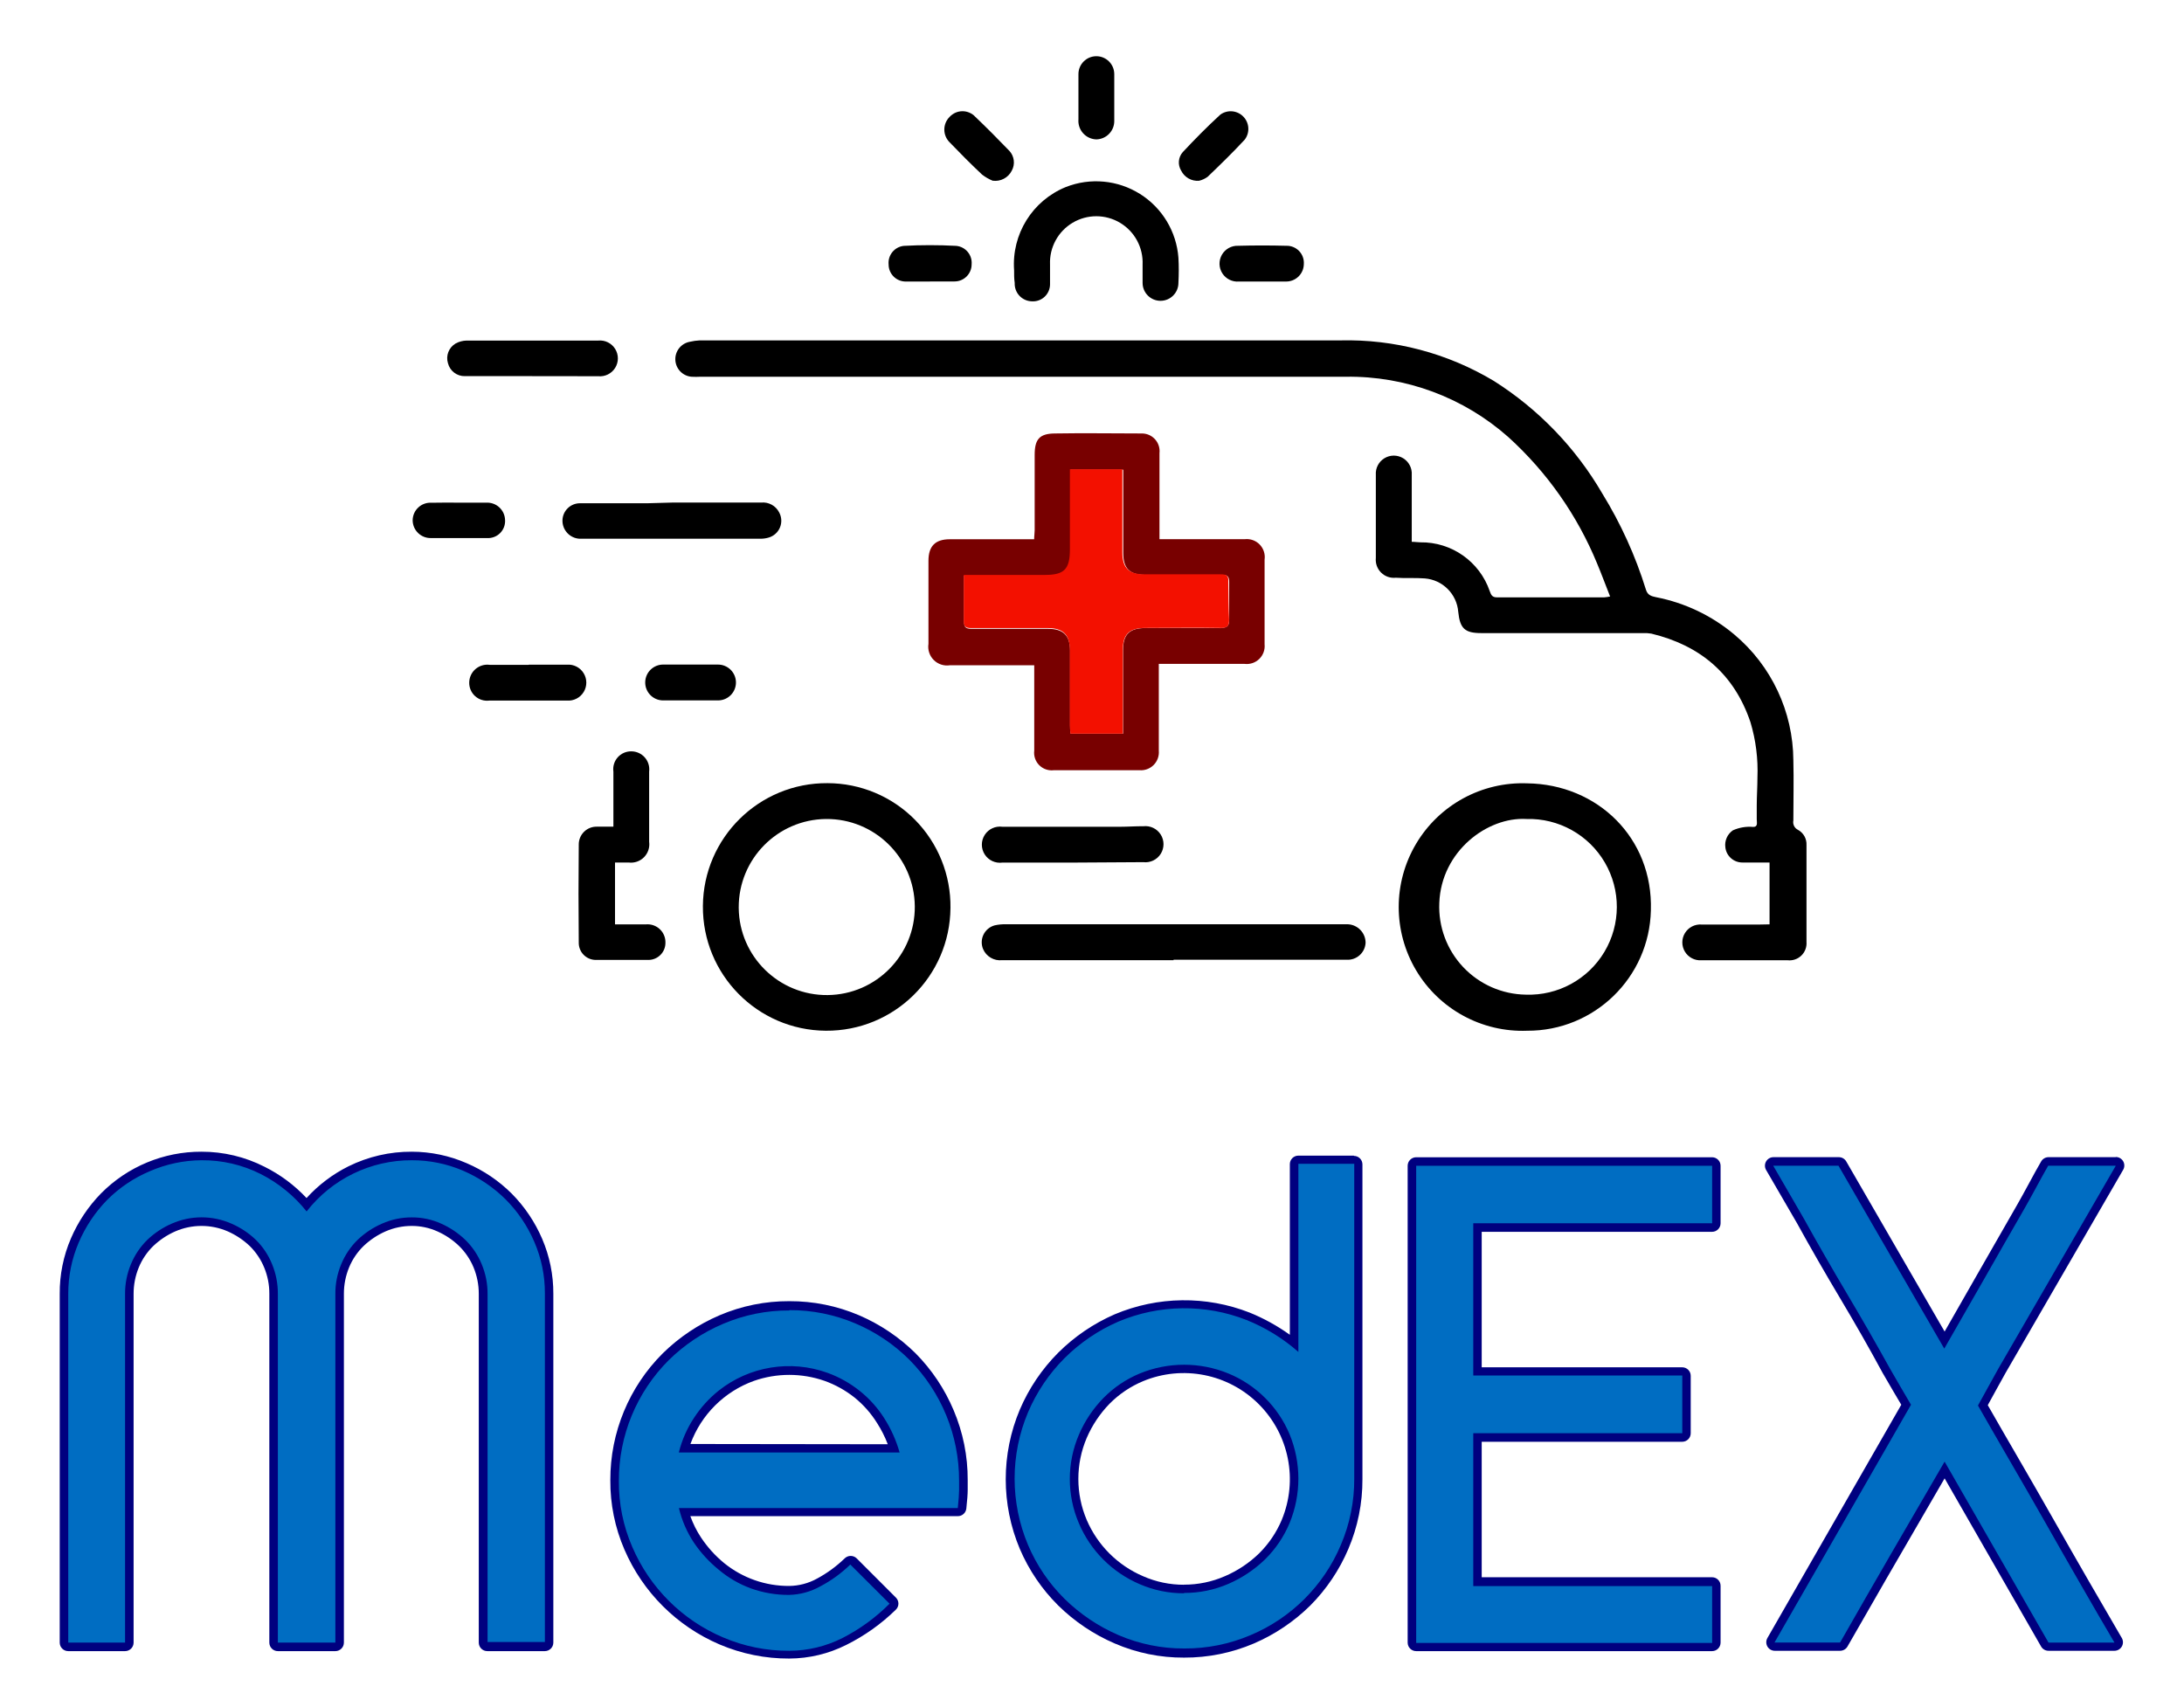
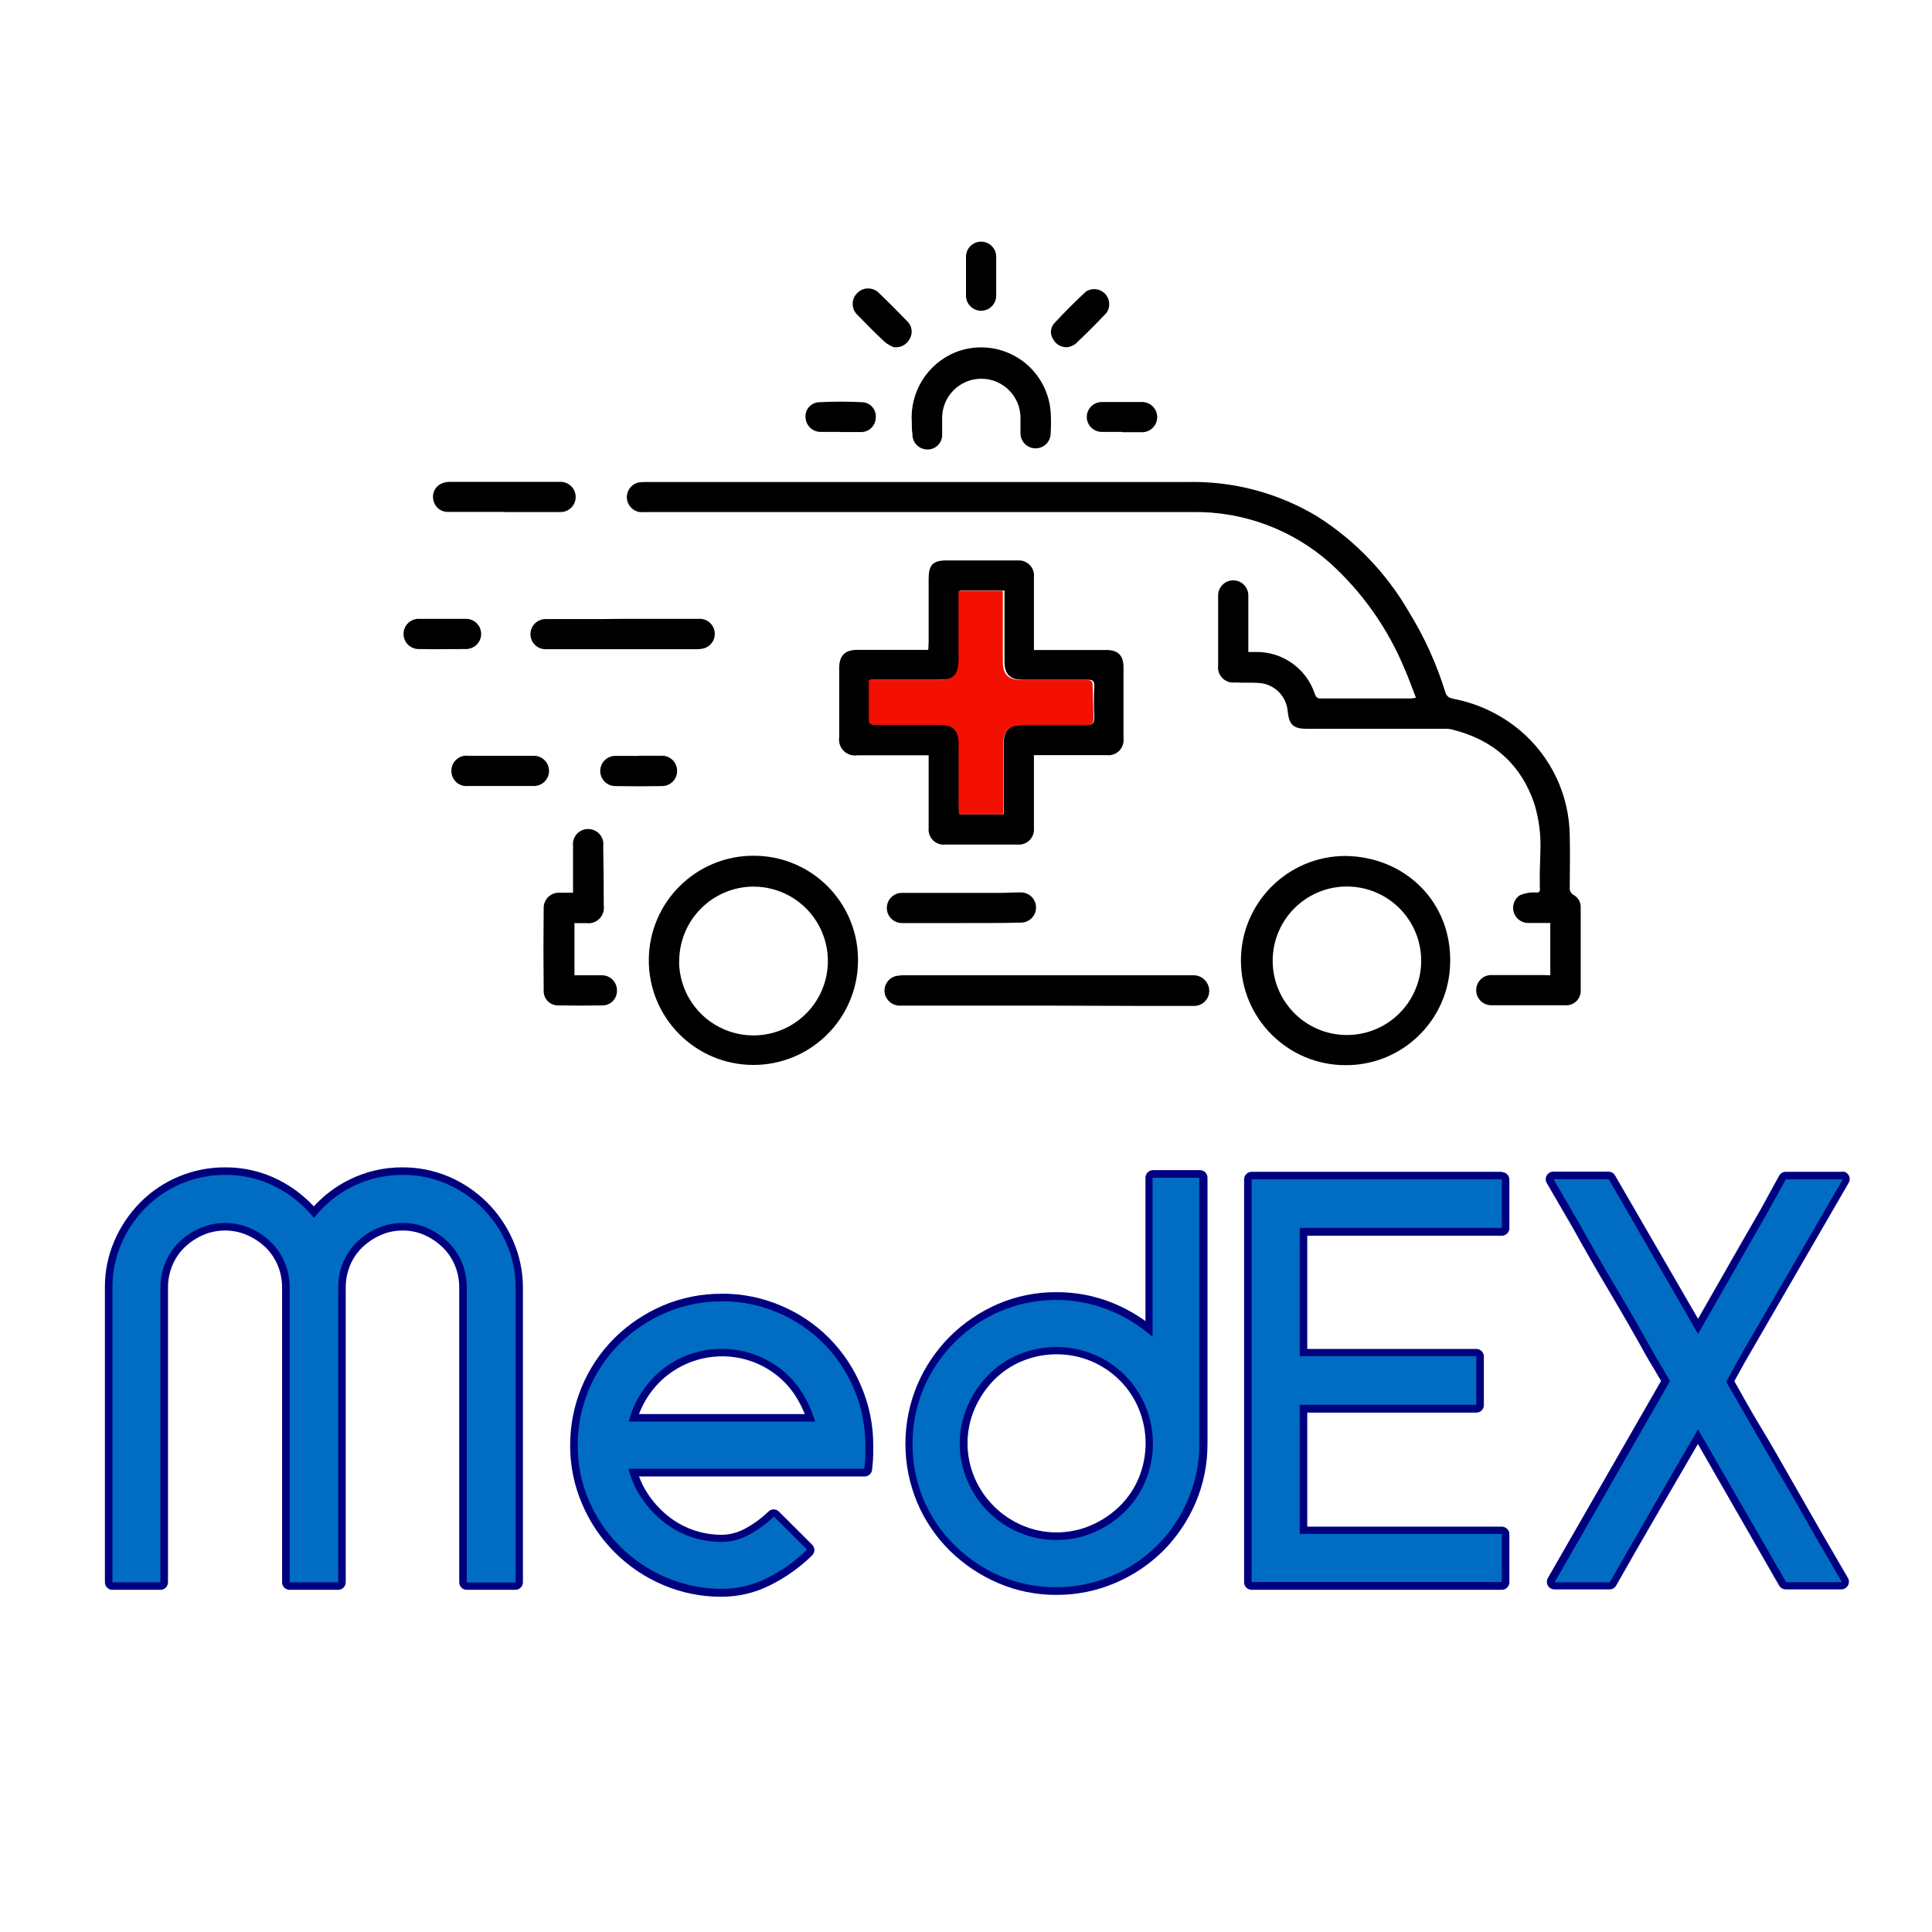
- <svg xmlns="http://www.w3.org/2000/svg" viewBox="0 0 256 200">
+ <svg xmlns="http://www.w3.org/2000/svg" viewBox="0 0 256 256">
  <defs>
-     <style>.cls-1{fill:#780000;}.cls-2{fill:#f31000;}.cls-3{fill:#006dc2;}.cls-4{fill:#00007f;}</style>
+     <style>.cls-1{fill:#f31000;}.cls-2{fill:#006dc2;}.cls-3{fill:#00007f;}</style>
  </defs>
  <g id="Vehicle">
-     <path d="M207.42,108.35V101.1c-1.07,0-2.13,0-3.18,0a2,2,0,0,1-2-1.77,2.08,2.08,0,0,1,.88-2,4.77,4.77,0,0,1,2.39-.4c.57,0,.41-.51.41-.9,0-.54,0-1.07,0-1.61,0-1.09.08-2.19.08-3.28a19.76,19.76,0,0,0-.82-6.49c-1.9-5.63-5.88-9-11.62-10.38a4.81,4.81,0,0,0-1.07-.06H173.64c-1.94,0-2.51-.53-2.71-2.49A4.27,4.27,0,0,0,167,67.8c-1.12-.09-2.26,0-3.39-.08a2.12,2.12,0,0,1-2.34-2.32q0-4.86,0-9.74a2.11,2.11,0,1,1,4.21,0c0,2.26,0,4.53,0,6.79v1.06c.39,0,.7.06,1,.06a8.47,8.47,0,0,1,8.14,5.72c.15.4.26.73.83.73,4.2,0,8.4,0,12.6,0a6.14,6.14,0,0,0,.68-.1c-.53-1.34-1-2.62-1.52-3.86a41.07,41.07,0,0,0-10.38-14.8,28.1,28.1,0,0,0-19.08-7.1q-37.81,0-75.63,0a9.73,9.73,0,0,1-1.08,0,2.07,2.07,0,0,1-.17-4.1A6.34,6.34,0,0,1,82,39.9q37.55,0,75.1,0a33.41,33.41,0,0,1,18,4.75,38.57,38.57,0,0,1,12.71,13.19,49.25,49.25,0,0,1,5.12,11.28c.2.66.66.77,1.18.88a20.3,20.3,0,0,1,9.17,4.37,19.39,19.39,0,0,1,6.93,14.74c.06,2.35,0,4.71,0,7.06a1,1,0,0,0,.54,1.1,1.92,1.92,0,0,1,1,1.79c0,3.79,0,7.57,0,11.35a2,2,0,0,1-2.21,2.15c-3.37,0-6.73,0-10.1,0a2.1,2.1,0,1,1,0-4.19c2.3,0,4.59,0,6.89,0Z" />
-     <path class="cls-1" d="M148.23,65.6c0,3.31,0,6.61,0,9.92a2.1,2.1,0,0,1-2.34,2.3H135.83V80c0,2.65,0,5.31,0,8a2.1,2.1,0,0,1-2.28,2.28c-3.34,0-6.67,0-10,0a2.06,2.06,0,0,1-2.32-2.3c0-3,0-6,0-9,0-.32,0-.64,0-1h-9.88a2.2,2.2,0,0,1-2.52-2.51V65.74c0-1.73.8-2.53,2.5-2.53h9.89c0-.41.06-.73.06-1.05,0-2.95,0-5.89,0-8.84,0-1.83.56-2.49,2.35-2.51,3.43-.06,6.85,0,10.28,0a2.07,2.07,0,0,1,2,2.3c0,3,0,6,0,8.94V63.2h10A2.11,2.11,0,0,1,148.23,65.6Zm-5.15,8c.81,0,1-.25,1-1,0-1.45,0-2.92,0-4.37,0-.7-.23-.85-.88-.85-3,0-6,0-9,0-1.8,0-2.54-.77-2.54-2.57,0-2.92,0-5.84,0-8.75,0-.35,0-.69,0-1h-6.15v9.42c0,2.27-.65,3-2.9,3H113c0,1.79,0,3.58,0,5.36,0,.69.21.87.86.87,3,0,6,0,9,0,1.78,0,2.57.79,2.57,2.55V85c0,.3,0,.62.06,1h6.15V76.2c0-1.83.75-2.58,2.61-2.58C137.17,73.62,140.13,73.57,143.08,73.63Z" />
-     <path class="cls-2" d="M144.07,72.61c0,.77-.18,1-1,1-3-.06-5.91,0-8.85,0-1.86,0-2.61.75-2.61,2.58V86h-6.15c0-.34-.06-.66-.06-1V76.17c0-1.76-.79-2.55-2.57-2.55-3,0-6,0-9,0-.65,0-.88-.18-.86-.87,0-1.78,0-3.57,0-5.36h9.54c2.25,0,2.9-.68,2.9-3V55h6.15c0,.36,0,.7,0,1,0,2.91,0,5.83,0,8.75,0,1.8.74,2.56,2.54,2.57,3,0,6,0,9,0,.65,0,.91.15.88.85C144,69.69,144,71.16,144.07,72.61Z" />
-     <path d="M179,120.82a14.51,14.51,0,1,1,0-29c8.25.1,14.77,6.4,14.51,14.89A14.44,14.44,0,0,1,179,120.82ZM178.94,96c-4.59-.28-10,3.78-10.23,9.83a10.3,10.3,0,0,0,10.15,10.76A10.3,10.3,0,1,0,178.94,96Z" />
-     <path d="M111.41,106.42A14.51,14.51,0,1,1,97,91.8,14.43,14.43,0,0,1,111.41,106.42Zm-24.82,0A10.32,10.32,0,1,0,96.82,96,10.34,10.34,0,0,0,86.59,106.37Z" />
-     <path d="M137.56,112.55h-20.1a2.17,2.17,0,0,1-2.23-1.31,2.06,2.06,0,0,1,1.35-2.77,5.57,5.57,0,0,1,1.42-.13h40a2.18,2.18,0,0,1,2.07,2.16,2.1,2.1,0,0,1-2.17,2c-2.5,0-5,0-7.5,0H137.56Z" />
-     <path d="M72.09,108.35c1.24,0,2.45,0,3.66,0A2.1,2.1,0,0,1,78,110.52a2,2,0,0,1-2,2c-2,0-4.11,0-6.16,0a2,2,0,0,1-2-2.06q-.06-5.73,0-11.44A2.08,2.08,0,0,1,70,96.9c.59,0,1.18,0,1.9,0v-1c0-1.82,0-3.64,0-5.45A2.09,2.09,0,0,1,74,88.07a2.11,2.11,0,0,1,2.09,2.38q0,4.11,0,8.22a2.15,2.15,0,0,1-2.41,2.43c-.51,0-1,0-1.59,0Z" />
-     <path d="M118.87,31.69a9.77,9.77,0,0,1,6.07-9.77,9.68,9.68,0,0,1,13.19,8.29c.06,1,.05,2,0,2.95a2.1,2.1,0,1,1-4.2,0c0-.71,0-1.43,0-2.14A5.43,5.43,0,1,0,123.08,31c0,.77,0,1.55,0,2.32a2,2,0,0,1-2.14,2,2.06,2.06,0,0,1-2-2.16C118.86,32.64,118.87,32.14,118.87,31.69Z" />
-     <path d="M78.77,58.91c3.48,0,7,0,10.44,0a2.13,2.13,0,0,1,2.13,1.17A2.05,2.05,0,0,1,90.14,63a3.38,3.38,0,0,1-1,.15H68.65c-.24,0-.48,0-.72,0a2.12,2.12,0,0,1-2-2.16,2.05,2.05,0,0,1,2.08-2c2.62,0,5.24,0,7.86,0Z" />
-     <path d="M125.72,101.11H117.5a2.12,2.12,0,1,1,0-4.2l13.84,0c.89,0,1.78-.07,2.67-.06a2.12,2.12,0,1,1,0,4.21Z" />
-     <path d="M62.36,44.09c-2.61,0-5.23,0-7.85,0a2,2,0,0,1-2-1.51,2,2,0,0,1,.9-2.32,2.83,2.83,0,0,1,1.27-.34q7.73,0,15.44,0a2.1,2.1,0,1,1,0,4.18Z" />
-     <path d="M62,77.91h4.47a2.11,2.11,0,1,1,0,4.21q-4.56,0-9.12,0A2.09,2.09,0,0,1,55,80a2.12,2.12,0,0,1,2.4-2.07c1.52,0,3,0,4.56,0Z" />
-     <path d="M81,77.9c1.05,0,2.09,0,3.13,0a2.1,2.1,0,1,1,.07,4.2c-2.18,0-4.35,0-6.53,0a2.1,2.1,0,1,1,.12-4.2c1.07,0,2.14,0,3.21,0Z" />
-     <path d="M53.81,58.92c1.07,0,2.14,0,3.21,0a2.09,2.09,0,0,1,2.18,2,2,2,0,0,1-2.13,2.15c-2.17,0-4.35,0-6.52,0A2.1,2.1,0,0,1,48.37,61a2.08,2.08,0,0,1,2.22-2.07C51.66,58.9,52.73,58.92,53.81,58.92Z" />
-     <path d="M126.41,11.36c0-.89,0-1.78,0-2.67a2.1,2.1,0,1,1,4.2,0q0,2.72,0,5.43a2.15,2.15,0,0,1-2.09,2.22A2.17,2.17,0,0,1,126.41,14C126.4,13.14,126.41,12.25,126.41,11.36Z" />
-     <path d="M116.35,21.18a5.31,5.31,0,0,1-1.24-.72c-1.3-1.22-2.55-2.48-3.79-3.77a2.1,2.1,0,0,1,0-3,2.05,2.05,0,0,1,3,0c1.35,1.29,2.67,2.62,4,4A2,2,0,0,1,118.6,20,2.17,2.17,0,0,1,116.35,21.18Z" />
-     <path d="M148,33c-.92,0-1.85,0-2.77,0a2.1,2.1,0,1,1-.09-4.19c1.88-.05,3.76-.05,5.63,0a2,2,0,0,1,2.06,2.14A2.07,2.07,0,0,1,150.71,33c-.89,0-1.78,0-2.68,0Z" />
-     <path d="M109,33c-.92,0-1.85,0-2.77,0A2,2,0,0,1,104.16,31a2,2,0,0,1,1.78-2.18c2-.11,4.1-.11,6.15,0a2,2,0,0,1,1.8,2.17,2,2,0,0,1-2,2c-.95,0-1.91,0-2.86,0Z" />
-     <path d="M140.54,21.19A2.14,2.14,0,0,1,138.45,20a1.83,1.83,0,0,1,.19-2.17c1.42-1.52,2.88-3,4.41-4.4a2.07,2.07,0,0,1,2.85,2.94c-1.39,1.5-2.86,2.93-4.34,4.35A2.77,2.77,0,0,1,140.54,21.19Z" />
+     <path d="M205.42,129.23V122.3c-1,0-2,0-3,0a2,2,0,0,1-1.9-1.7,2,2,0,0,1,.83-1.95,4.59,4.59,0,0,1,2.29-.38c.54,0,.39-.49.39-.86s0-1,0-1.54c0-1,.07-2.09.08-3.13a18.84,18.84,0,0,0-.79-6.2c-1.81-5.38-5.61-8.62-11.1-9.92a4.34,4.34,0,0,0-1-.05h-18c-1.86,0-2.41-.51-2.6-2.37a4.08,4.08,0,0,0-3.74-3.7c-1.07-.09-2.16,0-3.24-.07a2,2,0,0,1-2.23-2.22c0-3.1,0-6.21,0-9.31a2,2,0,1,1,4,0c0,2.16,0,4.33,0,6.49v1c.37,0,.67,0,1,0a8.11,8.11,0,0,1,7.78,5.46c.14.39.24.7.79.7,4,0,8,0,12,0a5.46,5.46,0,0,0,.64-.1c-.5-1.28-.93-2.5-1.45-3.69a39.13,39.13,0,0,0-9.91-14.14A26.83,26.83,0,0,0,158,67.85q-36.12,0-72.25,0a8.81,8.81,0,0,1-1,0,2,2,0,0,1-.16-3.92,6.9,6.9,0,0,1,1-.06h71.74a31.92,31.92,0,0,1,17.18,4.54A36.69,36.69,0,0,1,186.64,81a46.49,46.49,0,0,1,4.89,10.77c.2.63.63.73,1.13.84a19.39,19.39,0,0,1,8.76,4.18A18.51,18.51,0,0,1,208,110.84c.06,2.25,0,4.5,0,6.75a1,1,0,0,0,.52,1,1.83,1.83,0,0,1,.93,1.72c0,3.61,0,7.23,0,10.84a1.92,1.92,0,0,1-2.12,2.05q-4.81,0-9.65,0a2,2,0,0,1-2.08-2,2,2,0,0,1,2.1-2c2.19,0,4.38,0,6.57,0Z" />
+     <path d="M148.87,88.39c0,3.16,0,6.31,0,9.47a2,2,0,0,1-2.24,2.2H137v2.07c0,2.54,0,5.07,0,7.61a2,2,0,0,1-2.17,2.17h-9.57a2,2,0,0,1-2.21-2.2c0-2.88,0-5.75,0-8.63,0-.31,0-.62,0-1h-9.44a2.1,2.1,0,0,1-2.41-2.4V88.52c0-1.65.76-2.41,2.39-2.41,2.79,0,5.58,0,8.37,0H123c0-.38.05-.69.05-1,0-2.81,0-5.63,0-8.44,0-1.75.53-2.38,2.24-2.41,3.28,0,6.55,0,9.82,0a2,2,0,0,1,1.89,2.2c0,2.84,0,5.68,0,8.54v1.13h1.17c2.78,0,5.57,0,8.36,0C148.13,86.11,148.86,86.83,148.87,88.39ZM144,96.06c.77,0,1-.24,1-1-.06-1.39-.06-2.79,0-4.18,0-.67-.23-.81-.84-.81-2.89,0-5.75,0-8.64,0-1.72,0-2.42-.74-2.42-2.46,0-2.78,0-5.57,0-8.36,0-.34,0-.66,0-1h-5.87v9c0,2.16-.63,2.82-2.77,2.82h-9.12c0,1.71,0,3.41,0,5.12,0,.66.2.83.83.83,2.87,0,5.75,0,8.62,0,1.69,0,2.45.76,2.45,2.44V107c0,.29,0,.6.05.92H133V98.51c0-1.74.72-2.46,2.49-2.46C138.31,96.05,141.13,96,144,96.06Z" />
+     <path class="cls-1" d="M144.9,95.09c0,.73-.18,1-1,1-2.82,0-5.64,0-8.46,0-1.77,0-2.49.72-2.49,2.46v9.36h-5.88c0-.32-.05-.63-.05-.92V98.49c0-1.68-.76-2.44-2.45-2.44-2.87,0-5.75,0-8.62,0-.63,0-.84-.17-.83-.83,0-1.71,0-3.41,0-5.12h9.12c2.14,0,2.77-.66,2.77-2.82v-9h5.87c0,.34,0,.66,0,1,0,2.79,0,5.58,0,8.36,0,1.72.7,2.45,2.42,2.46,2.89,0,5.75,0,8.64,0,.61,0,.86.14.84.81C144.84,92.3,144.84,93.7,144.9,95.09Z" />
+     <path d="M178.29,141.14a13.86,13.86,0,1,1,0-27.72c7.89.1,14.11,6.11,13.86,14.23A13.79,13.79,0,0,1,178.29,141.14Zm-.09-23.67a9.84,9.84,0,0,0-.07,19.67,9.84,9.84,0,1,0,.07-19.67Z" />
+     <path d="M113.69,127.39a13.86,13.86,0,1,1-13.81-14A13.79,13.79,0,0,1,113.69,127.39Zm-23.71,0a9.86,9.86,0,1,0,9.77-9.91A9.88,9.88,0,0,0,90,127.34Z" />
+     <path d="M138.67,133.25h-19.2a2.08,2.08,0,0,1-2.13-1.25,2,2,0,0,1,1.29-2.65,5.6,5.6,0,0,1,1.36-.12h38.24a2.08,2.08,0,0,1,2,2.06,2,2,0,0,1-2.07,2c-2.39,0-4.78,0-7.17,0Z" />
+     <path d="M76.12,129.23c1.19,0,2.35,0,3.51,0a2,2,0,0,1,2.12,2.06,1.91,1.91,0,0,1-1.88,1.93q-3,.06-5.89,0a1.89,1.89,0,0,1-1.94-2q-.06-5.46,0-10.93a2,2,0,0,1,2.07-2c.56,0,1.13,0,1.82,0v-1c0-1.73,0-3.47,0-5.2a2,2,0,0,1,2-2.24,2,2,0,0,1,2,2.27Q80,116,80,120a2.05,2.05,0,0,1-2.31,2.32H76.12Z" />
+     <path d="M120.82,56a9.34,9.34,0,0,1,5.8-9.33,9.24,9.24,0,0,1,12.6,7.92c.06.94.05,1.88,0,2.82a2,2,0,1,1-4,0c0-.68,0-1.37,0-2a5.19,5.19,0,1,0-10.38-.07c0,.74,0,1.48,0,2.22a1.93,1.93,0,0,1-2,2,2,2,0,0,1-1.94-2.06C120.81,56.9,120.82,56.42,120.82,56Z" />
+     <path d="M82.51,82c3.32,0,6.65,0,10,0a2,2,0,0,1,2,1.11,2,2,0,0,1-1.14,2.77,3.42,3.42,0,0,1-1,.14H72.84c-.23,0-.46,0-.68,0a2,2,0,0,1-1.87-2.06,2,2,0,0,1,2-1.93c2.5,0,5,0,7.51,0Z" />
+     <path d="M127.36,122.31h-7.85a2,2,0,1,1,0-4l13.22,0c.85,0,1.7-.07,2.55-.06a2,2,0,1,1,0,4C132.65,122.32,130,122.31,127.36,122.31Z" />
+     <path d="M66.84,67.83c-2.5,0-5,0-7.51,0a1.91,1.91,0,0,1-1.88-1.45,1.93,1.93,0,0,1,.86-2.21,2.6,2.6,0,0,1,1.21-.32q7.38,0,14.76,0a2,2,0,1,1,0,4H66.84Z" />
+     <path d="M66.48,100.15c1.42,0,2.84,0,4.27,0a2,2,0,1,1,0,4q-4.36,0-8.71,0a2,2,0,0,1-2.23-2,2,2,0,0,1,2.29-2c1.45,0,2.91,0,4.36,0Z" />
+     <path d="M84.63,100.14c1,0,2,0,3,0a2,2,0,0,1,2.09,1.93,2,2,0,0,1-2,2.09q-3.12.06-6.24,0a2,2,0,1,1,.11-4c1,0,2,0,3.07,0Z" />
+     <path d="M58.66,82c1,0,2.05,0,3.07,0a2,2,0,1,1,.05,4c-2.08,0-4.15.05-6.23,0a2,2,0,0,1-2.08-2,2,2,0,0,1,2.12-2C56.61,82,57.64,82,58.66,82Z" />
+     <path d="M128,36.57c0-.85,0-1.7,0-2.55a2,2,0,1,1,4,0c0,1.73,0,3.46,0,5.19a2,2,0,1,1-4-.07C128,38.27,128,37.42,128,36.57Z" />
+     <path d="M118.41,46a4.67,4.67,0,0,1-1.18-.69c-1.24-1.16-2.44-2.37-3.62-3.59a2,2,0,0,1,0-2.91,2,2,0,0,1,2.84,0c1.29,1.23,2.55,2.5,3.79,3.79a1.88,1.88,0,0,1,.35,2.21A2.07,2.07,0,0,1,118.41,46Z" />
+     <path d="M148.68,57.23c-.88,0-1.77,0-2.65,0A2,2,0,0,1,144,55.27a2,2,0,0,1,2-2c1.79,0,3.59,0,5.38,0a2,2,0,1,1-.09,4c-.85,0-1.71,0-2.56,0Z" />
+     <path d="M111.38,57.23c-.88,0-1.76,0-2.64,0a2,2,0,0,1-2-1.85,1.87,1.87,0,0,1,1.7-2.08c2-.1,3.93-.11,5.88,0a1.87,1.87,0,0,1,1.72,2.08,1.94,1.94,0,0,1-2,1.87c-.91,0-1.82,0-2.73,0Z" />
+     <path d="M141.52,46a2,2,0,0,1-2-1.1,1.72,1.72,0,0,1,.18-2.07c1.35-1.45,2.75-2.87,4.21-4.21a2,2,0,0,1,2.72,2.82c-1.33,1.43-2.73,2.8-4.15,4.15A2.78,2.78,0,0,1,141.52,46Z" />
  </g>
  <g id="Text">
-     <path class="cls-3" d="M57.15,193a.5.5,0,0,1-.5-.5V151.66a8.51,8.51,0,0,0-.65-3.29,8,8,0,0,0-1.8-2.67,9.66,9.66,0,0,0-2.69-1.82,7.84,7.84,0,0,0-3.24-.68,8.1,8.1,0,0,0-3.28.68,9.65,9.65,0,0,0-2.73,1.82,8,8,0,0,0-1.8,2.67,8.51,8.51,0,0,0-.65,3.29v40.88a.5.5,0,0,1-.5.5H32.57a.5.5,0,0,1-.5-.5V151.66a8.33,8.33,0,0,0-.65-3.29,7.87,7.87,0,0,0-1.8-2.67,9.6,9.6,0,0,0-2.72-1.82,8.25,8.25,0,0,0-6.56,0,9.65,9.65,0,0,0-2.73,1.82,8,8,0,0,0-1.8,2.67,8.51,8.51,0,0,0-.65,3.29v40.88a.5.5,0,0,1-.5.5H8a.5.5,0,0,1-.5-.5V151.66a15.62,15.62,0,0,1,1.27-6.25,16.78,16.78,0,0,1,3.43-5.13,15.9,15.9,0,0,1,5.13-3.48,16.17,16.17,0,0,1,6.29-1.26,15.7,15.7,0,0,1,7.15,1.66,17,17,0,0,1,5.17,4,16,16,0,0,1,12.33-5.69,15.61,15.61,0,0,1,6.24,1.27,16.31,16.31,0,0,1,5.14,3.47,16.6,16.6,0,0,1,3.47,5.13,15.69,15.69,0,0,1,1.27,6.25v40.88a.5.5,0,0,1-.5.5Z" />
-     <path class="cls-4" d="M48.27,136a15.21,15.21,0,0,1,6,1.22,16.18,16.18,0,0,1,5,3.37,15.94,15.94,0,0,1,3.37,5,15,15,0,0,1,1.23,6v40.88H57.15V151.66a8.86,8.86,0,0,0-.69-3.48,8.51,8.51,0,0,0-1.91-2.84,9.92,9.92,0,0,0-2.84-1.91,8.17,8.17,0,0,0-3.44-.73,8.47,8.47,0,0,0-3.49.73,9.79,9.79,0,0,0-2.87,1.91A8.51,8.51,0,0,0,40,148.18a8.86,8.86,0,0,0-.69,3.48v40.88H32.57V151.66a9,9,0,0,0-.68-3.48A8.39,8.39,0,0,0,30,145.34a9.66,9.66,0,0,0-2.87-1.91,8.68,8.68,0,0,0-7,0,9.79,9.79,0,0,0-2.87,1.91,8.51,8.51,0,0,0-1.91,2.84,8.86,8.86,0,0,0-.69,3.48v40.88H8V151.66a15.18,15.18,0,0,1,1.22-6,16.35,16.35,0,0,1,3.33-5,15.65,15.65,0,0,1,5-3.37A15.44,15.44,0,0,1,23.62,136a15.16,15.16,0,0,1,6.93,1.61A16.29,16.29,0,0,1,35.94,142a15.56,15.56,0,0,1,12.33-6m0-1a16.54,16.54,0,0,0-7.42,1.71,16.78,16.78,0,0,0-4.92,3.72A17.29,17.29,0,0,0,31,136.76,16.19,16.19,0,0,0,23.62,135a16.48,16.48,0,0,0-11.78,4.89,17.34,17.34,0,0,0-3.53,5.28A16.14,16.14,0,0,0,7,151.66v40.88a1,1,0,0,0,1,1h6.66a1,1,0,0,0,1-1V151.66a8.08,8.08,0,0,1,.61-3.1,7.51,7.51,0,0,1,1.69-2.5,9,9,0,0,1,2.58-1.72,7.73,7.73,0,0,1,6.16,0,9.09,9.09,0,0,1,2.58,1.72,7.59,7.59,0,0,1,1.68,2.5,7.9,7.9,0,0,1,.61,3.1v40.88a1,1,0,0,0,1,1h6.74a1,1,0,0,0,1-1V151.66a8.08,8.08,0,0,1,.61-3.1,7.51,7.51,0,0,1,1.69-2.5,9,9,0,0,1,2.58-1.72,7.65,7.65,0,0,1,3.08-.64,7.32,7.32,0,0,1,3,.64,8.81,8.81,0,0,1,2.55,1.72,7.62,7.62,0,0,1,1.69,2.5,8.08,8.08,0,0,1,.61,3.1v40.88a1,1,0,0,0,1,1h6.74a1,1,0,0,0,1-1V151.66a16.14,16.14,0,0,0-1.31-6.45A17.12,17.12,0,0,0,60,139.93a16.88,16.88,0,0,0-5.29-3.58A16.12,16.12,0,0,0,48.27,135Z" />
-     <path class="cls-3" d="M92.52,194a20,20,0,0,1-8-1.61A20.9,20.9,0,0,1,78,188a20.64,20.64,0,0,1-4.39-6.47A19.62,19.62,0,0,1,72,173.55,20.46,20.46,0,0,1,78,159a21.29,21.29,0,0,1,6.51-4.35,20.53,20.53,0,0,1,15.94,0A20.72,20.72,0,0,1,107,159a20.42,20.42,0,0,1,4.35,6.51,20.2,20.2,0,0,1,1.61,8v1.15c0,.43,0,1.12-.15,2.12a.52.52,0,0,1-.5.45h-32a12,12,0,0,0,1.53,3.28,13.83,13.83,0,0,0,2.81,3.1,12,12,0,0,0,3.64,2.06,12.51,12.51,0,0,0,4.31.74,7.36,7.36,0,0,0,3.44-.9,15.15,15.15,0,0,0,3.41-2.48.45.45,0,0,1,.34-.14.51.51,0,0,1,.36.15l4.59,4.59a.51.51,0,0,1,.15.36.48.48,0,0,1-.16.35,22.33,22.33,0,0,1-5.67,4A14.45,14.45,0,0,1,92.52,194Zm12.26-24.2a15.15,15.15,0,0,0-1.55-3.25,12,12,0,0,0-2.76-3.09,12.74,12.74,0,0,0-3.65-2,13.06,13.06,0,0,0-8.61,0,12.82,12.82,0,0,0-6.45,5.12,12.33,12.33,0,0,0-1.52,3.25Z" />
-     <path class="cls-4" d="M92.52,153.57a19.55,19.55,0,0,1,7.77,1.57,20,20,0,0,1,6.31,4.25,20.06,20.06,0,0,1,5.82,14.16v1.15q0,.62-.15,2.07H79.58a12.61,12.61,0,0,0,1.76,4.06A14.85,14.85,0,0,0,84.25,184,12.52,12.52,0,0,0,88,186.18a13,13,0,0,0,4.48.77,7.86,7.86,0,0,0,3.67-1,15.08,15.08,0,0,0,3.52-2.56l4.6,4.59A21.72,21.72,0,0,1,98.76,192a13.91,13.91,0,0,1-6.24,1.5,19.48,19.48,0,0,1-7.77-1.57,20.15,20.15,0,0,1-10.64-10.61,19,19,0,0,1-1.57-7.73,19.92,19.92,0,0,1,5.85-14.16,20.5,20.5,0,0,1,6.36-4.25,19.48,19.48,0,0,1,7.77-1.57M79.58,170.26h25.87a15.11,15.11,0,0,0-1.79-4,13,13,0,0,0-2.87-3.21A13.37,13.37,0,0,0,97,160.92,13.28,13.28,0,0,0,84.25,163a13.57,13.57,0,0,0-2.91,3.21,13.1,13.1,0,0,0-1.76,4m12.94-17.69a20.6,20.6,0,0,0-8.17,1.65,21.69,21.69,0,0,0-6.66,4.46,20.91,20.91,0,0,0-6.15,14.87,20.1,20.1,0,0,0,1.65,8.13,21.23,21.23,0,0,0,11.16,11.13,20.6,20.6,0,0,0,8.17,1.65,15,15,0,0,0,6.68-1.6,22.91,22.91,0,0,0,5.8-4.12,1,1,0,0,0,.31-.71,1,1,0,0,0-.3-.72l-4.59-4.59a1,1,0,0,0-.71-.29,1,1,0,0,0-.69.28,14.67,14.67,0,0,1-3.29,2.4,6.9,6.9,0,0,1-3.21.84,12,12,0,0,1-7.64-2.68,13.62,13.62,0,0,1-2.71-3,11.69,11.69,0,0,1-1.25-2.5h31.35a1,1,0,0,0,1-.9c.11-1,.16-1.72.16-2.17v-1.15a20.71,20.71,0,0,0-1.65-8.2,21.1,21.1,0,0,0-4.46-6.67,21.49,21.49,0,0,0-6.63-4.46,20.59,20.59,0,0,0-8.16-1.65ZM80.93,169.26a12.39,12.39,0,0,1,7.45-7.4,12.56,12.56,0,0,1,8.27,0,12.38,12.38,0,0,1,3.51,1.95,12,12,0,0,1,2.65,3,13.4,13.4,0,0,1,1.25,2.48Z" />
-     <path class="cls-3" d="M138.83,193.73a19.69,19.69,0,0,1-7.93-1.61,21.47,21.47,0,0,1-6.47-4.35,20.35,20.35,0,0,1-4.39-6.48,20.53,20.53,0,0,1,0-15.94,20.7,20.7,0,0,1,4.39-6.51,21.1,21.1,0,0,1,6.47-4.39,20.42,20.42,0,0,1,15.43-.19,21.5,21.5,0,0,1,5.4,3.14v-21a.5.5,0,0,1,.5-.5h6.51a.51.51,0,0,1,.5.5v36.9a20,20,0,0,1-1.61,8,20.4,20.4,0,0,1-10.83,10.83A20,20,0,0,1,138.83,193.73Zm0-33.3a12.8,12.8,0,0,0-5,1,12.42,12.42,0,0,0-4.08,2.76,13.76,13.76,0,0,0-2.78,4.14,12.79,12.79,0,0,0,0,10,13,13,0,0,0,6.87,6.86,12.68,12.68,0,0,0,10,0,13.91,13.91,0,0,0,4.14-2.77,12.46,12.46,0,0,0,2.76-4.09,13.17,13.17,0,0,0,0-10,12.8,12.8,0,0,0-6.9-6.89A12.8,12.8,0,0,0,138.83,160.43Z" />
-     <path class="cls-4" d="M158.74,136.42v36.9a19.48,19.48,0,0,1-1.57,7.77,19.81,19.81,0,0,1-10.57,10.57,19.48,19.48,0,0,1-7.77,1.57,19.25,19.25,0,0,1-7.73-1.57,20.79,20.79,0,0,1-6.32-4.25,19.67,19.67,0,0,1-4.28-6.32,20,20,0,0,1,0-15.54,20.14,20.14,0,0,1,4.28-6.35,20.55,20.55,0,0,1,6.32-4.29,19.93,19.93,0,0,1,15-.19,21,21,0,0,1,6.09,3.75V136.42h6.51m-19.91,50.3a12.92,12.92,0,0,0,5.21-1.07,14.41,14.41,0,0,0,4.29-2.87,13,13,0,0,0,2.87-4.25,13.67,13.67,0,0,0,0-10.41A13.27,13.27,0,0,0,144,161a13.67,13.67,0,0,0-10.41,0,12.92,12.92,0,0,0-4.25,2.87,14.1,14.1,0,0,0-2.87,4.29,13.19,13.19,0,0,0,0,10.41,13.48,13.48,0,0,0,7.12,7.12,12.91,12.91,0,0,0,5.2,1.07m19.91-51.3h-6.51a1,1,0,0,0-1,1v20a22.66,22.66,0,0,0-4.71-2.6,21,21,0,0,0-15.82.2,21.62,21.62,0,0,0-6.62,4.5,21.27,21.27,0,0,0-4.5,6.67,21,21,0,0,0,0,16.33,20.92,20.92,0,0,0,4.5,6.63,21.66,21.66,0,0,0,6.62,4.45,20.17,20.17,0,0,0,8.13,1.66,20.6,20.6,0,0,0,8.17-1.65,21.49,21.49,0,0,0,6.63-4.46,21.14,21.14,0,0,0,4.46-6.63,20.6,20.6,0,0,0,1.65-8.17v-36.9a1,1,0,0,0-1-1Zm-19.91,50.3a11.82,11.82,0,0,1-4.8-1,12.55,12.55,0,0,1-6.61-6.6,12.27,12.27,0,0,1,0-9.61,13.3,13.3,0,0,1,2.67-4,12.06,12.06,0,0,1,3.93-2.65,12.44,12.44,0,0,1,16.26,16.26,12.12,12.12,0,0,1-2.65,3.92,13.23,13.23,0,0,1-4,2.67,11.87,11.87,0,0,1-4.81,1Z" />
-     <path class="cls-3" d="M166,193a.5.5,0,0,1-.5-.5V136.65a.5.5,0,0,1,.5-.5h34.68a.5.5,0,0,1,.5.5v6.74a.5.5,0,0,1-.5.5H173.17v16.84h24a.5.5,0,0,1,.5.5V168a.5.5,0,0,1-.5.5h-24v16.92h27.52a.5.5,0,0,1,.5.5v6.66a.5.5,0,0,1-.5.5Z" />
-     <path class="cls-4" d="M200.69,136.65v6.74h-28v17.84h24.5V168h-24.5v17.92h28v6.66H166V136.65h34.68m0-1H166a1,1,0,0,0-1,1v55.89a1,1,0,0,0,1,1h34.68a1,1,0,0,0,1-1v-6.66a1,1,0,0,0-1-1h-27V169h23.5a1,1,0,0,0,1-1v-6.73a1,1,0,0,0-1-1h-23.5V144.39h27a1,1,0,0,0,1-1v-6.74a1,1,0,0,0-1-1Z" />
-     <path class="cls-3" d="M240.12,193a.52.52,0,0,1-.44-.25l-11.74-20.46q-2.85,4.92-5.77,9.93c-2,3.53-4.08,7.07-6,10.53a.52.52,0,0,1-.44.25H208a.5.5,0,0,1-.43-.25.5.5,0,0,1,0-.5l15.85-27.62-1.08-1.85c-.41-.69-.82-1.39-1.23-2.11-1.63-3-3.33-5.92-5-8.8s-3.44-5.88-5.07-8.82l-3.59-6.19a.5.5,0,0,1,0-.5.52.52,0,0,1,.44-.25h7.65a.5.5,0,0,1,.43.25l12,20.69c1.39-2.42,2.81-4.88,4.24-7.4q2.37-4.17,4.67-8.16.6-1.07,1.41-2.55c.54-1,1-1.86,1.42-2.57a.51.51,0,0,1,.44-.26H248a.5.5,0,0,1,.43.25.5.5,0,0,1,0,.5l-13.78,23.81c-.45.81-.85,1.52-1.18,2.13l-1.05,1.91,3.76,6.52q2.07,3.57,4.14,7.2c1.38,2.43,2.74,4.81,4.1,7.16s2.63,4.56,3.86,6.66a.5.5,0,0,1,0,.5.5.5,0,0,1-.43.25Z" />
-     <path class="cls-4" d="M248,136.65l-13.78,23.81c-.46.82-.85,1.53-1.19,2.15s-.72,1.32-1.18,2.14q1.83,3.21,3.9,6.77t4.14,7.2c1.37,2.43,2.74,4.81,4.09,7.16s2.64,4.57,3.87,6.66h-7.73l-12.18-21.21L221.74,182q-3.13,5.4-6.05,10.53H208l16-27.87-1.23-2.1c-.41-.69-.81-1.39-1.22-2.11q-2.46-4.44-5.05-8.8t-5.06-8.81l-3.59-6.2h7.65l12.4,21.44q2.3-4,4.67-8.15c1.58-2.79,3.14-5.5,4.67-8.16.41-.71.88-1.57,1.42-2.56s1-1.85,1.42-2.57H248m0-1h-7.88a1,1,0,0,0-.87.51c-.43.74-.91,1.61-1.43,2.58s-1,1.83-1.41,2.55q-2.29,4-4.67,8.15-1.92,3.39-3.8,6.65l-11.53-19.94a1,1,0,0,0-.87-.5h-7.65a1,1,0,0,0-.87,1.51l3.6,6.2c1.61,2.92,3.32,5.89,5.06,8.81s3.41,5.83,5,8.78l1.24,2.13.94,1.59L207.17,192a1,1,0,0,0,0,1,1,1,0,0,0,.87.5h7.65a1,1,0,0,0,.87-.51c2-3.45,4-7,6.05-10.51l5.33-9.19L239.25,193a1,1,0,0,0,.87.5h7.73a1,1,0,0,0,.86-.5,1,1,0,0,0,0-1q-1.83-3.14-3.86-6.65c-1.35-2.35-2.72-4.73-4.09-7.15s-2.8-4.9-4.14-7.21-2.48-4.28-3.62-6.28c.34-.61.65-1.17.91-1.66s.72-1.32,1.18-2.13l13.78-23.8a1,1,0,0,0,0-1,1,1,0,0,0-.87-.5Z" />
+     <path class="cls-2" d="M61.85,210.16a.51.51,0,0,1-.5-.5V170.6a7.88,7.88,0,0,0-.62-3.13A7.35,7.35,0,0,0,59,164.93a9.17,9.17,0,0,0-2.57-1.74,7.42,7.42,0,0,0-3.08-.64,7.77,7.77,0,0,0-3.13.65,8.77,8.77,0,0,0-2.59,1.73,7.51,7.51,0,0,0-1.72,2.54,8.06,8.06,0,0,0-.62,3.13v39.06a.5.5,0,0,1-.5.5H38.38a.5.5,0,0,1-.5-.5V170.6a8.09,8.09,0,0,0-.62-3.13,7.51,7.51,0,0,0-1.72-2.54A8.77,8.77,0,0,0,33,163.2a7.86,7.86,0,0,0-6.26,0,8.64,8.64,0,0,0-2.59,1.73,7.51,7.51,0,0,0-1.72,2.54,8.06,8.06,0,0,0-.62,3.13v39.06a.5.5,0,0,1-.5.5H14.9a.5.5,0,0,1-.5-.5V170.6a15,15,0,0,1,1.21-6,15.92,15.92,0,0,1,3.29-4.91,15.08,15.08,0,0,1,4.91-3.33,15.33,15.33,0,0,1,6-1.21,15,15,0,0,1,6.84,1.59,16.22,16.22,0,0,1,4.93,3.83,15.34,15.34,0,0,1,11.78-5.42,15.11,15.11,0,0,1,6,1.21,15.69,15.69,0,0,1,8.23,8.24,15,15,0,0,1,1.21,6v39.06a.5.5,0,0,1-.5.5Z" />
+     <path class="cls-3" d="M53.37,155.68a14.43,14.43,0,0,1,5.78,1.17,15.22,15.22,0,0,1,8,8,14.43,14.43,0,0,1,1.17,5.78v39.06H61.85V170.6a8.71,8.71,0,0,0-.65-3.33,8.17,8.17,0,0,0-1.83-2.7,9.25,9.25,0,0,0-2.71-1.83,7.92,7.92,0,0,0-3.29-.69,8.21,8.21,0,0,0-3.33.69,9.13,9.13,0,0,0-2.74,1.83,8.17,8.17,0,0,0-1.83,2.7,8.53,8.53,0,0,0-.66,3.33v39.06H38.38V170.6a8.53,8.53,0,0,0-.66-3.33,8.17,8.17,0,0,0-1.83-2.7,9.13,9.13,0,0,0-2.74-1.83,8.38,8.38,0,0,0-6.66,0,9.13,9.13,0,0,0-2.74,1.83,8.17,8.17,0,0,0-1.83,2.7,8.53,8.53,0,0,0-.66,3.33v39.06H14.9V170.6a14.43,14.43,0,0,1,1.17-5.78,15.59,15.59,0,0,1,3.18-4.75,14.83,14.83,0,0,1,10.57-4.39,14.37,14.37,0,0,1,6.62,1.54,15.58,15.58,0,0,1,5.16,4.17,14.82,14.82,0,0,1,11.77-5.71m0-1a15.7,15.7,0,0,0-7.1,1.64,16,16,0,0,0-4.69,3.53,16.6,16.6,0,0,0-4.69-3.52,15.49,15.49,0,0,0-7.07-1.65,15.78,15.78,0,0,0-11.28,4.69,16.71,16.71,0,0,0-3.39,5.06,15.43,15.43,0,0,0-1.25,6.17v39.06a1,1,0,0,0,1,1h6.36a1,1,0,0,0,1-1V170.6a7.67,7.67,0,0,1,.58-2.94,7.16,7.16,0,0,1,1.61-2.37,8.42,8.42,0,0,1,2.45-1.64,7.41,7.41,0,0,1,5.84,0,8.6,8.6,0,0,1,2.46,1.64,7.4,7.4,0,0,1,1.6,2.37,7.67,7.67,0,0,1,.58,2.94v39.06a1,1,0,0,0,1,1h6.43a1,1,0,0,0,1-1V170.6a7.67,7.67,0,0,1,.58-2.94A7.06,7.06,0,0,1,48,165.29a8.42,8.42,0,0,1,2.45-1.64,7.2,7.2,0,0,1,2.92-.6,7,7,0,0,1,2.88.6,8.47,8.47,0,0,1,2.42,1.64,7.09,7.09,0,0,1,1.6,2.37,7.49,7.49,0,0,1,.58,2.94v39.06a1,1,0,0,0,1,1h6.44a1,1,0,0,0,1-1V170.6A15.47,15.47,0,0,0,68,164.43a16.18,16.18,0,0,0-8.49-8.5,15.55,15.55,0,0,0-6.18-1.25Z" />
+     <path class="cls-2" d="M95.64,211A19,19,0,0,1,88,209.49a19.62,19.62,0,0,1-6.22-4.2,20,20,0,0,1-4.2-6.18,18.77,18.77,0,0,1-1.55-7.59,19.49,19.49,0,0,1,5.75-13.89A20.2,20.2,0,0,1,88,173.47a19.62,19.62,0,0,1,15.24,0,19.33,19.33,0,0,1,10.36,10.39,19.45,19.45,0,0,1,1.54,7.66v1.1c0,.4,0,1.07-.15,2a.5.5,0,0,1-.5.45H83.93a11.88,11.88,0,0,0,1.45,3.1,13.51,13.51,0,0,0,2.68,3,11.85,11.85,0,0,0,7.58,2.67,7,7,0,0,0,3.28-.86,14.09,14.09,0,0,0,3.25-2.37.52.52,0,0,1,.35-.14.49.49,0,0,1,.35.15l4.39,4.39a.51.51,0,0,1,.15.36.48.48,0,0,1-.16.35,21.44,21.44,0,0,1-5.43,3.86A13.83,13.83,0,0,1,95.64,211Zm11.68-23.16a13.94,13.94,0,0,0-1.46-3.07,11.77,11.77,0,0,0-2.63-2.94,12.46,12.46,0,0,0-3.48-1.94,12.24,12.24,0,0,0-14.37,4.89,12.39,12.39,0,0,0-1.44,3.06Z" />
+     <path class="cls-3" d="M95.64,172.43a18.55,18.55,0,0,1,7.43,1.5,18.86,18.86,0,0,1,10.09,10.13,18.8,18.8,0,0,1,1.5,7.46v1.1c0,.39,0,1-.15,2H83.28A11.75,11.75,0,0,0,85,198.47a13.75,13.75,0,0,0,2.77,3.07,12.43,12.43,0,0,0,3.62,2.05,12.62,12.62,0,0,0,4.28.73,7.54,7.54,0,0,0,3.51-.92,14.8,14.8,0,0,0,3.37-2.45l4.39,4.39a20.83,20.83,0,0,1-5.31,3.77,13.29,13.29,0,0,1-6,1.42A18.66,18.66,0,0,1,88.22,209a19.37,19.37,0,0,1-10.17-10.13,18.29,18.29,0,0,1-1.5-7.39A19,19,0,0,1,82.15,178a19.53,19.53,0,0,1,6.07-4.06,18.5,18.5,0,0,1,7.42-1.5M83.28,188.37H108a14.72,14.72,0,0,0-1.72-3.84,12.4,12.4,0,0,0-2.74-3.07,12.9,12.9,0,0,0-3.62-2,12.91,12.91,0,0,0-8.56,0A12.6,12.6,0,0,0,85,184.53a12.41,12.41,0,0,0-1.69,3.84m12.36-16.94A19.66,19.66,0,0,0,87.82,173a20.72,20.72,0,0,0-6.37,4.27,20,20,0,0,0-5.9,14.24,19.38,19.38,0,0,0,1.59,7.79A20.23,20.23,0,0,0,87.82,210a19.62,19.62,0,0,0,7.82,1.58,14.32,14.32,0,0,0,6.41-1.53,21.86,21.86,0,0,0,5.55-3.94,1.05,1.05,0,0,0,.31-.71,1,1,0,0,0-.3-.72l-4.39-4.38a1,1,0,0,0-.7-.3,1,1,0,0,0-.69.28,14,14,0,0,1-3.14,2.29,6.59,6.59,0,0,1-3,.8,11.59,11.59,0,0,1-3.93-.67,11.28,11.28,0,0,1-3.33-1.89,13,13,0,0,1-2.58-2.85,10.74,10.74,0,0,1-1.17-2.32h29.88a1,1,0,0,0,1-.9c.1-1,.15-1.65.15-2.07v-1.1a19.8,19.8,0,0,0-1.58-7.85A19.8,19.8,0,0,0,103.46,173a19.59,19.59,0,0,0-7.82-1.58Zm-11,15.94a12.32,12.32,0,0,1,1.16-2.29,11.81,11.81,0,0,1,2.57-2.83,11.78,11.78,0,0,1,11.21-1.86,11.85,11.85,0,0,1,3.34,1.86,11.35,11.35,0,0,1,2.52,2.82,14.21,14.21,0,0,1,1.17,2.3Z" />
+     <path class="cls-2" d="M139.89,210.81a18.76,18.76,0,0,1-7.59-1.54,20,20,0,0,1-6.18-4.16,19.27,19.27,0,0,1-4.2-6.19,19.51,19.51,0,0,1,0-15.24,19.8,19.8,0,0,1,10.38-10.43,18.93,18.93,0,0,1,7.59-1.54,19.13,19.13,0,0,1,7.17,1.35,20.92,20.92,0,0,1,5.13,3v-20a.5.5,0,0,1,.5-.5h6.22a.5.5,0,0,1,.5.5V191.3a19.15,19.15,0,0,1-1.54,7.62,19.8,19.8,0,0,1-4.17,6.19,19.38,19.38,0,0,1-6.19,4.16A19,19,0,0,1,139.89,210.81Zm0-31.81a12.21,12.21,0,0,0-4.78.95,11.78,11.78,0,0,0-3.89,2.63,13.17,13.17,0,0,0-2.65,3.95,12.1,12.1,0,0,0,0,9.54,12.54,12.54,0,0,0,2.64,3.91,12.89,12.89,0,0,0,3.91,2.64,12.1,12.1,0,0,0,9.54,0,13.17,13.17,0,0,0,4-2.65,11.78,11.78,0,0,0,2.63-3.89,12.39,12.39,0,0,0-2.63-13.5,12.48,12.48,0,0,0-3.94-2.63A12.21,12.21,0,0,0,139.89,179Z" />
+     <path class="cls-3" d="M158.91,156.05V191.3a18.5,18.5,0,0,1-1.5,7.42,18.92,18.92,0,0,1-10.1,10.1,19,19,0,0,1-14.81,0,19.88,19.88,0,0,1-6-4.06,18.94,18.94,0,0,1-4.1-6,19.22,19.22,0,0,1,0-14.84,19.37,19.37,0,0,1,10.13-10.17,19.06,19.06,0,0,1,14.38-.18,20.24,20.24,0,0,1,5.81,3.58V156.05h6.22m-19,48a12.12,12.12,0,0,0,5-1,13.46,13.46,0,0,0,4.1-2.74,12.28,12.28,0,0,0,2.74-4.06,13,13,0,0,0,0-9.94,12.64,12.64,0,0,0-6.84-6.84,13,13,0,0,0-9.94,0,12.28,12.28,0,0,0-4.06,2.74,13.46,13.46,0,0,0-2.74,4.1,12.51,12.51,0,0,0,0,9.94,12.85,12.85,0,0,0,6.8,6.8,12.16,12.16,0,0,0,5,1m19-49h-6.22a1,1,0,0,0-1,1v19a21,21,0,0,0-4.44-2.44,19.55,19.55,0,0,0-7.36-1.39,19.29,19.29,0,0,0-7.78,1.58,20.63,20.63,0,0,0-6.35,4.31,20.33,20.33,0,0,0-4.3,6.38,20.14,20.14,0,0,0,0,15.64,19.83,19.83,0,0,0,4.31,6.35,20.79,20.79,0,0,0,6.34,4.26,19.33,19.33,0,0,0,7.78,1.59,19.59,19.59,0,0,0,7.82-1.59,20.22,20.22,0,0,0,6.35-4.27,20.52,20.52,0,0,0,4.27-6.34,19.76,19.76,0,0,0,1.58-7.82V156.05a1,1,0,0,0-1-1Zm-19,48a11.36,11.36,0,0,1-4.57-.94,12,12,0,0,1-6.29-6.29,11.58,11.58,0,0,1,0-9.14,12.78,12.78,0,0,1,2.54-3.8,11.37,11.37,0,0,1,3.74-2.52,12,12,0,0,1,9.17,0,11.9,11.9,0,0,1,3.77,2.53,11.52,11.52,0,0,1,2.53,3.78,12,12,0,0,1,0,9.16,11.37,11.37,0,0,1-2.52,3.74,12.65,12.65,0,0,1-3.8,2.54,11.36,11.36,0,0,1-4.57.94Z" />
+     <path class="cls-2" d="M165.85,210.16a.51.51,0,0,1-.5-.5V156.27a.5.5,0,0,1,.5-.5H199a.5.5,0,0,1,.5.5v6.43a.5.5,0,0,1-.5.5H172.72v16h22.9a.5.5,0,0,1,.5.5v6.44a.5.5,0,0,1-.5.5h-22.9v16.11H199a.51.51,0,0,1,.5.5v6.37a.51.51,0,0,1-.5.5Z" />
+     <path class="cls-3" d="M199,156.27v6.43H172.22v17h23.4v6.44h-23.4v17.11H199v6.37H165.85V156.27H199m0-1H165.85a1,1,0,0,0-1,1v53.39a1,1,0,0,0,1,1H199a1,1,0,0,0,1-1v-6.37a1,1,0,0,0-1-1H173.22V187.18h22.4a1,1,0,0,0,1-1v-6.44a1,1,0,0,0-1-1h-22.4v-15H199a1,1,0,0,0,1-1v-6.43a1,1,0,0,0-1-1Z" />
+     <path class="cls-2" d="M236.65,210.16a.49.49,0,0,1-.43-.25L225,190.4l-5.49,9.45q-3,5.16-5.78,10.05a.49.49,0,0,1-.43.26H206a.52.52,0,0,1-.44-.25.5.5,0,0,1,0-.5L220.71,183c-.34-.6-.68-1.18-1-1.76s-.78-1.33-1.17-2c-1.57-2.83-3.19-5.65-4.83-8.4s-3.28-5.62-4.83-8.43l-3.43-5.91a.5.5,0,0,1,0-.5.48.48,0,0,1,.43-.25h7.31a.5.5,0,0,1,.44.25L225,175.75c1.32-2.3,2.67-4.64,4-7q2.26-4,4.46-7.79c.39-.68.84-1.49,1.35-2.44s1-1.77,1.35-2.46a.5.5,0,0,1,.44-.25h7.53a.5.5,0,0,1,.44.25.55.55,0,0,1,0,.5l-13.17,22.74c-.43.77-.81,1.46-1.12,2l-1,1.81c1.12,2,2.32,4,3.58,6.22s2.64,4.56,4,6.88,2.61,4.59,3.91,6.83,2.52,4.37,3.69,6.36a.51.51,0,0,1-.43.76Z" />
+     <path class="cls-3" d="M244.18,156.27,231,179c-.44.78-.82,1.46-1.14,2.05s-.69,1.27-1.13,2.05c1.17,2,2.41,4.2,3.73,6.47s2.63,4.56,4,6.88,2.62,4.59,3.91,6.83,2.53,4.37,3.7,6.37h-7.39L225,189.4q-2.93,5-5.92,10.2t-5.78,10.06H206L221.29,183c-.39-.69-.78-1.36-1.17-2s-.78-1.32-1.17-2q-2.34-4.23-4.83-8.41t-4.82-8.41l-3.44-5.92h7.31L225,176.75q2.19-3.81,4.46-7.79t4.46-7.79c.39-.69.84-1.5,1.36-2.45s1-1.77,1.35-2.45h7.53m0-1h-7.53a1,1,0,0,0-.87.5c-.4.71-.86,1.54-1.36,2.47s-.95,1.75-1.34,2.43q-2.21,3.81-4.47,7.79c-1.21,2.14-2.41,4.23-3.59,6.29l-11-19a1,1,0,0,0-.87-.5h-7.31a1,1,0,0,0-.87.5,1,1,0,0,0,0,1l3.44,5.92c1.54,2.79,3.17,5.63,4.83,8.42s3.26,5.57,4.82,8.39c.39.7.79,1.37,1.18,2l.88,1.5-15,26.12a1,1,0,0,0,0,1,1,1,0,0,0,.87.5h7.31a1,1,0,0,0,.87-.51c1.87-3.3,3.81-6.68,5.77-10.05l5.06-8.7,10.76,18.75a1,1,0,0,0,.87.51H244a1,1,0,0,0,.86-.51,1,1,0,0,0,0-1q-1.76-3-3.69-6.35c-1.29-2.25-2.59-4.52-3.91-6.84s-2.67-4.68-4-6.88-2.36-4.08-3.45-6l.86-1.56c.32-.59.69-1.26,1.13-2l13.16-22.73a1,1,0,0,0,0-1,1,1,0,0,0-.87-.5Z" />
  </g>
</svg>
